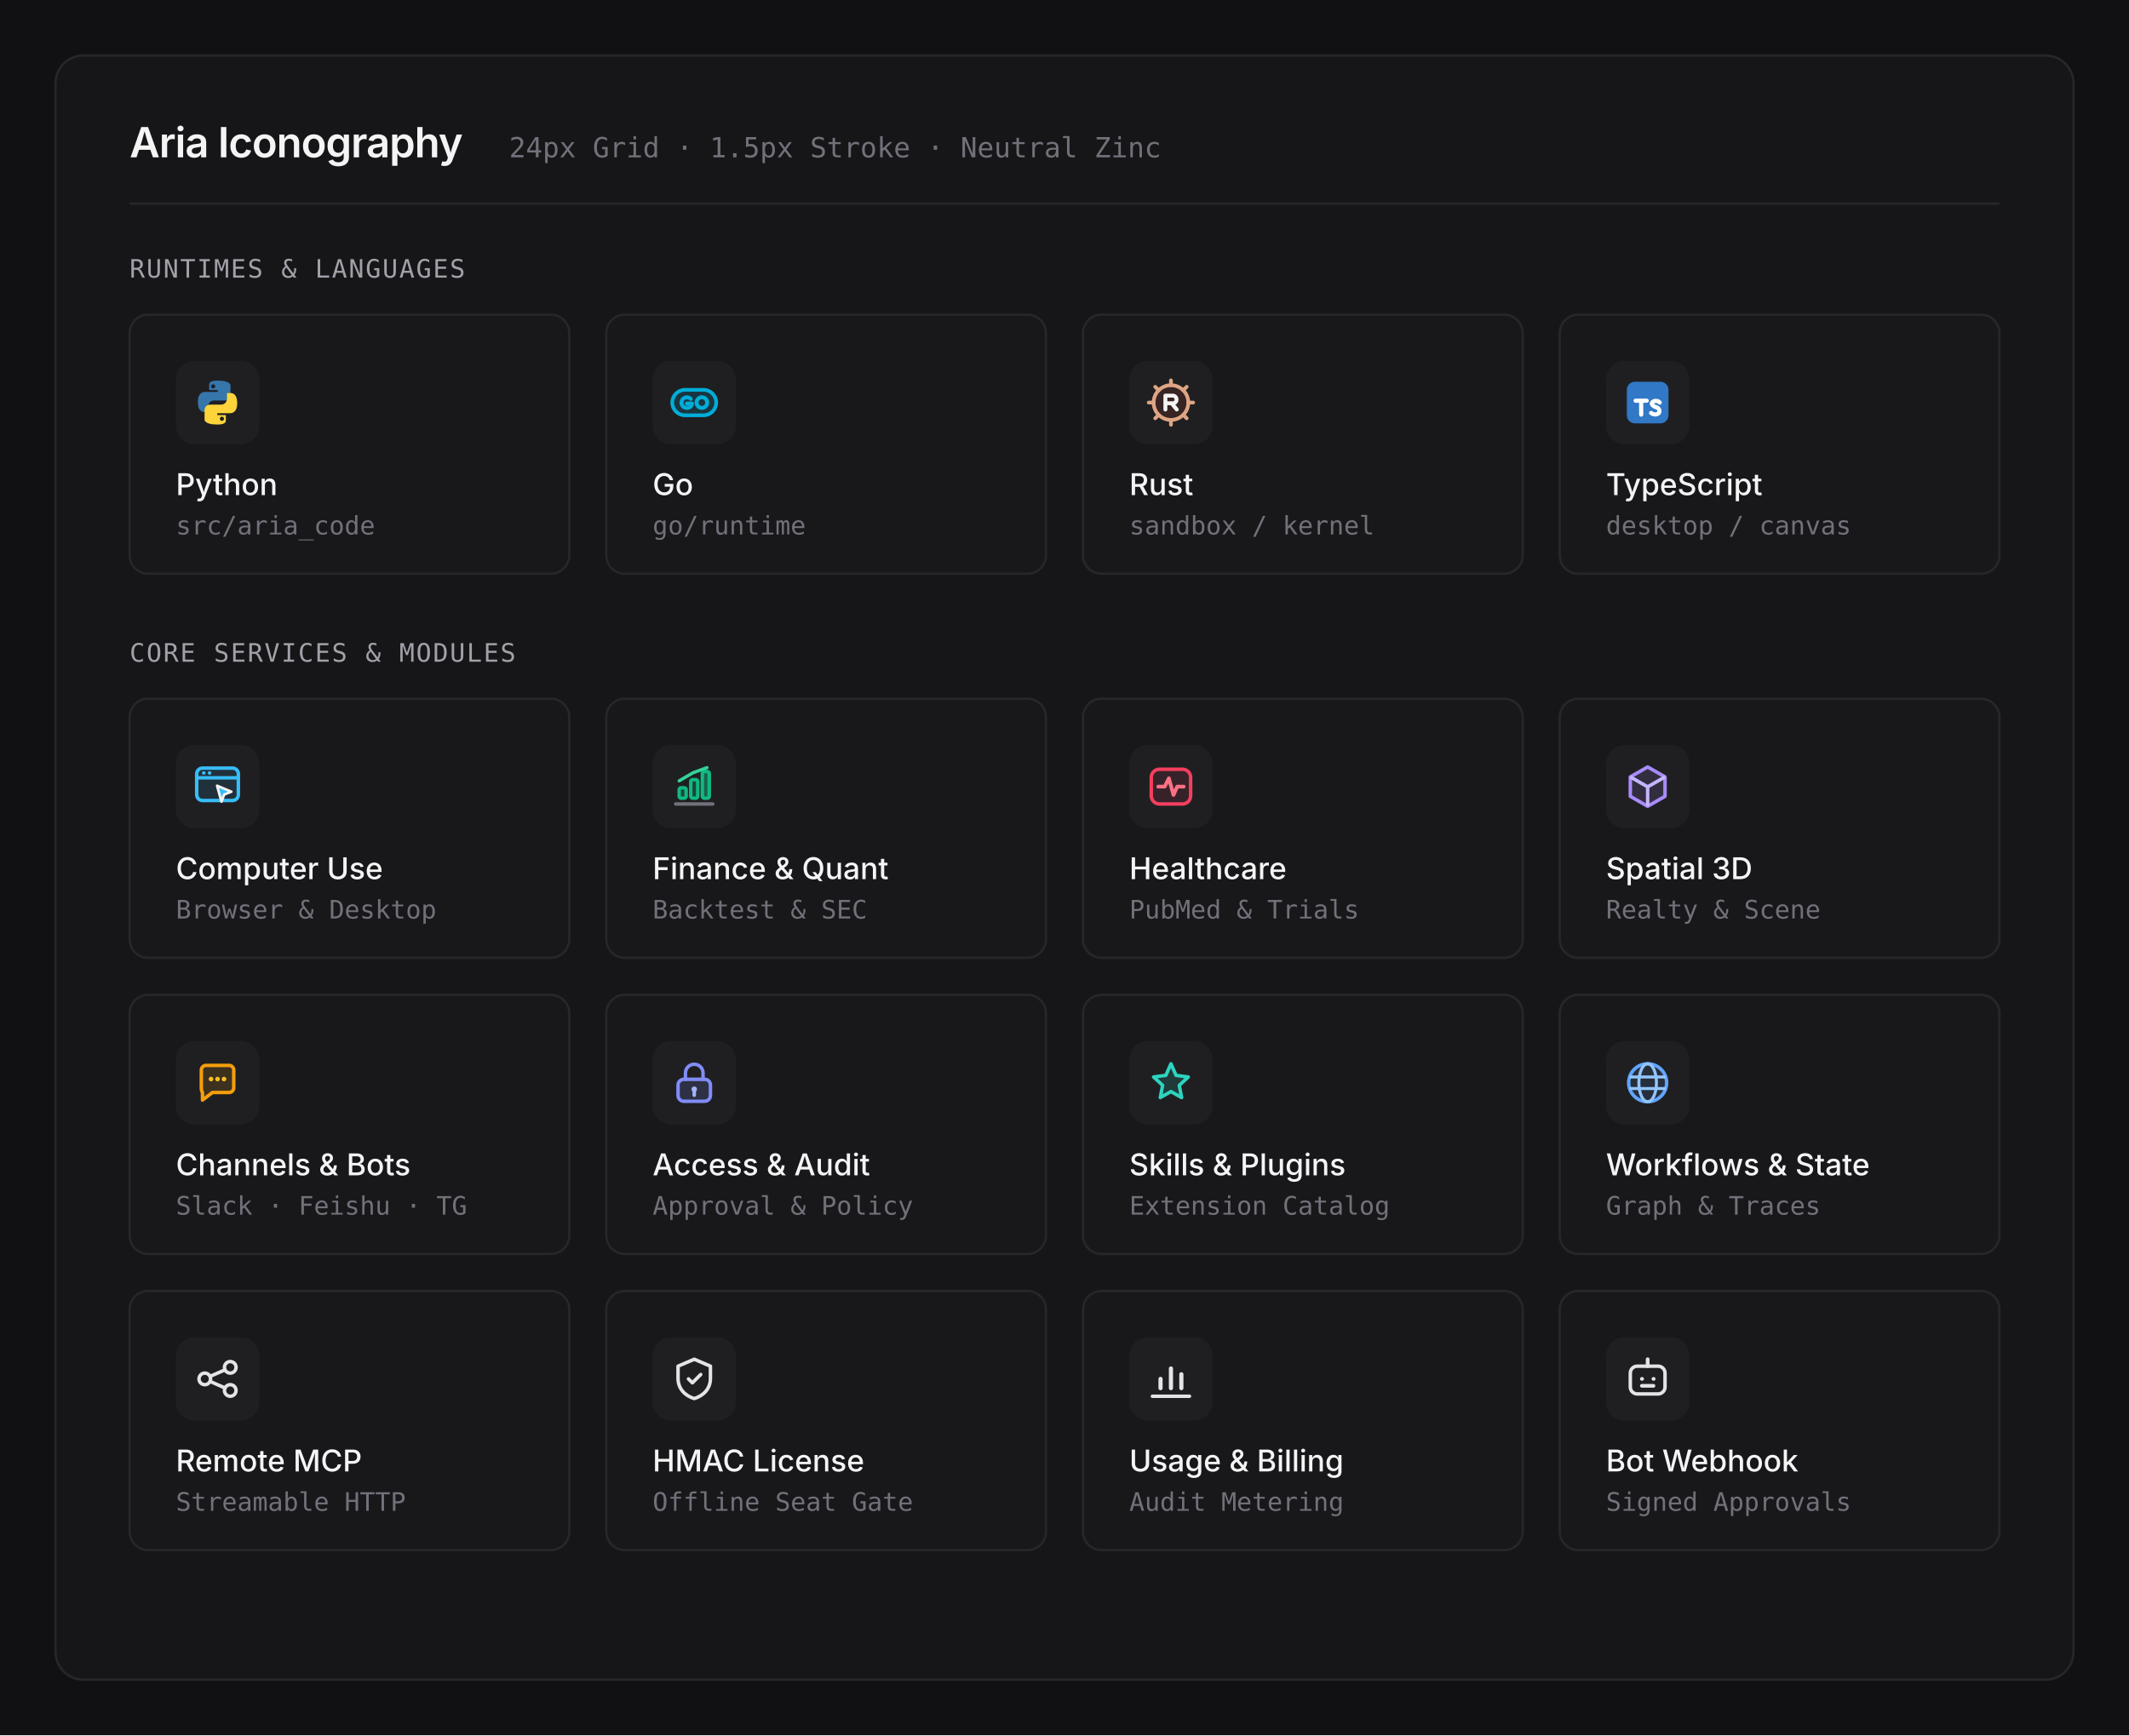
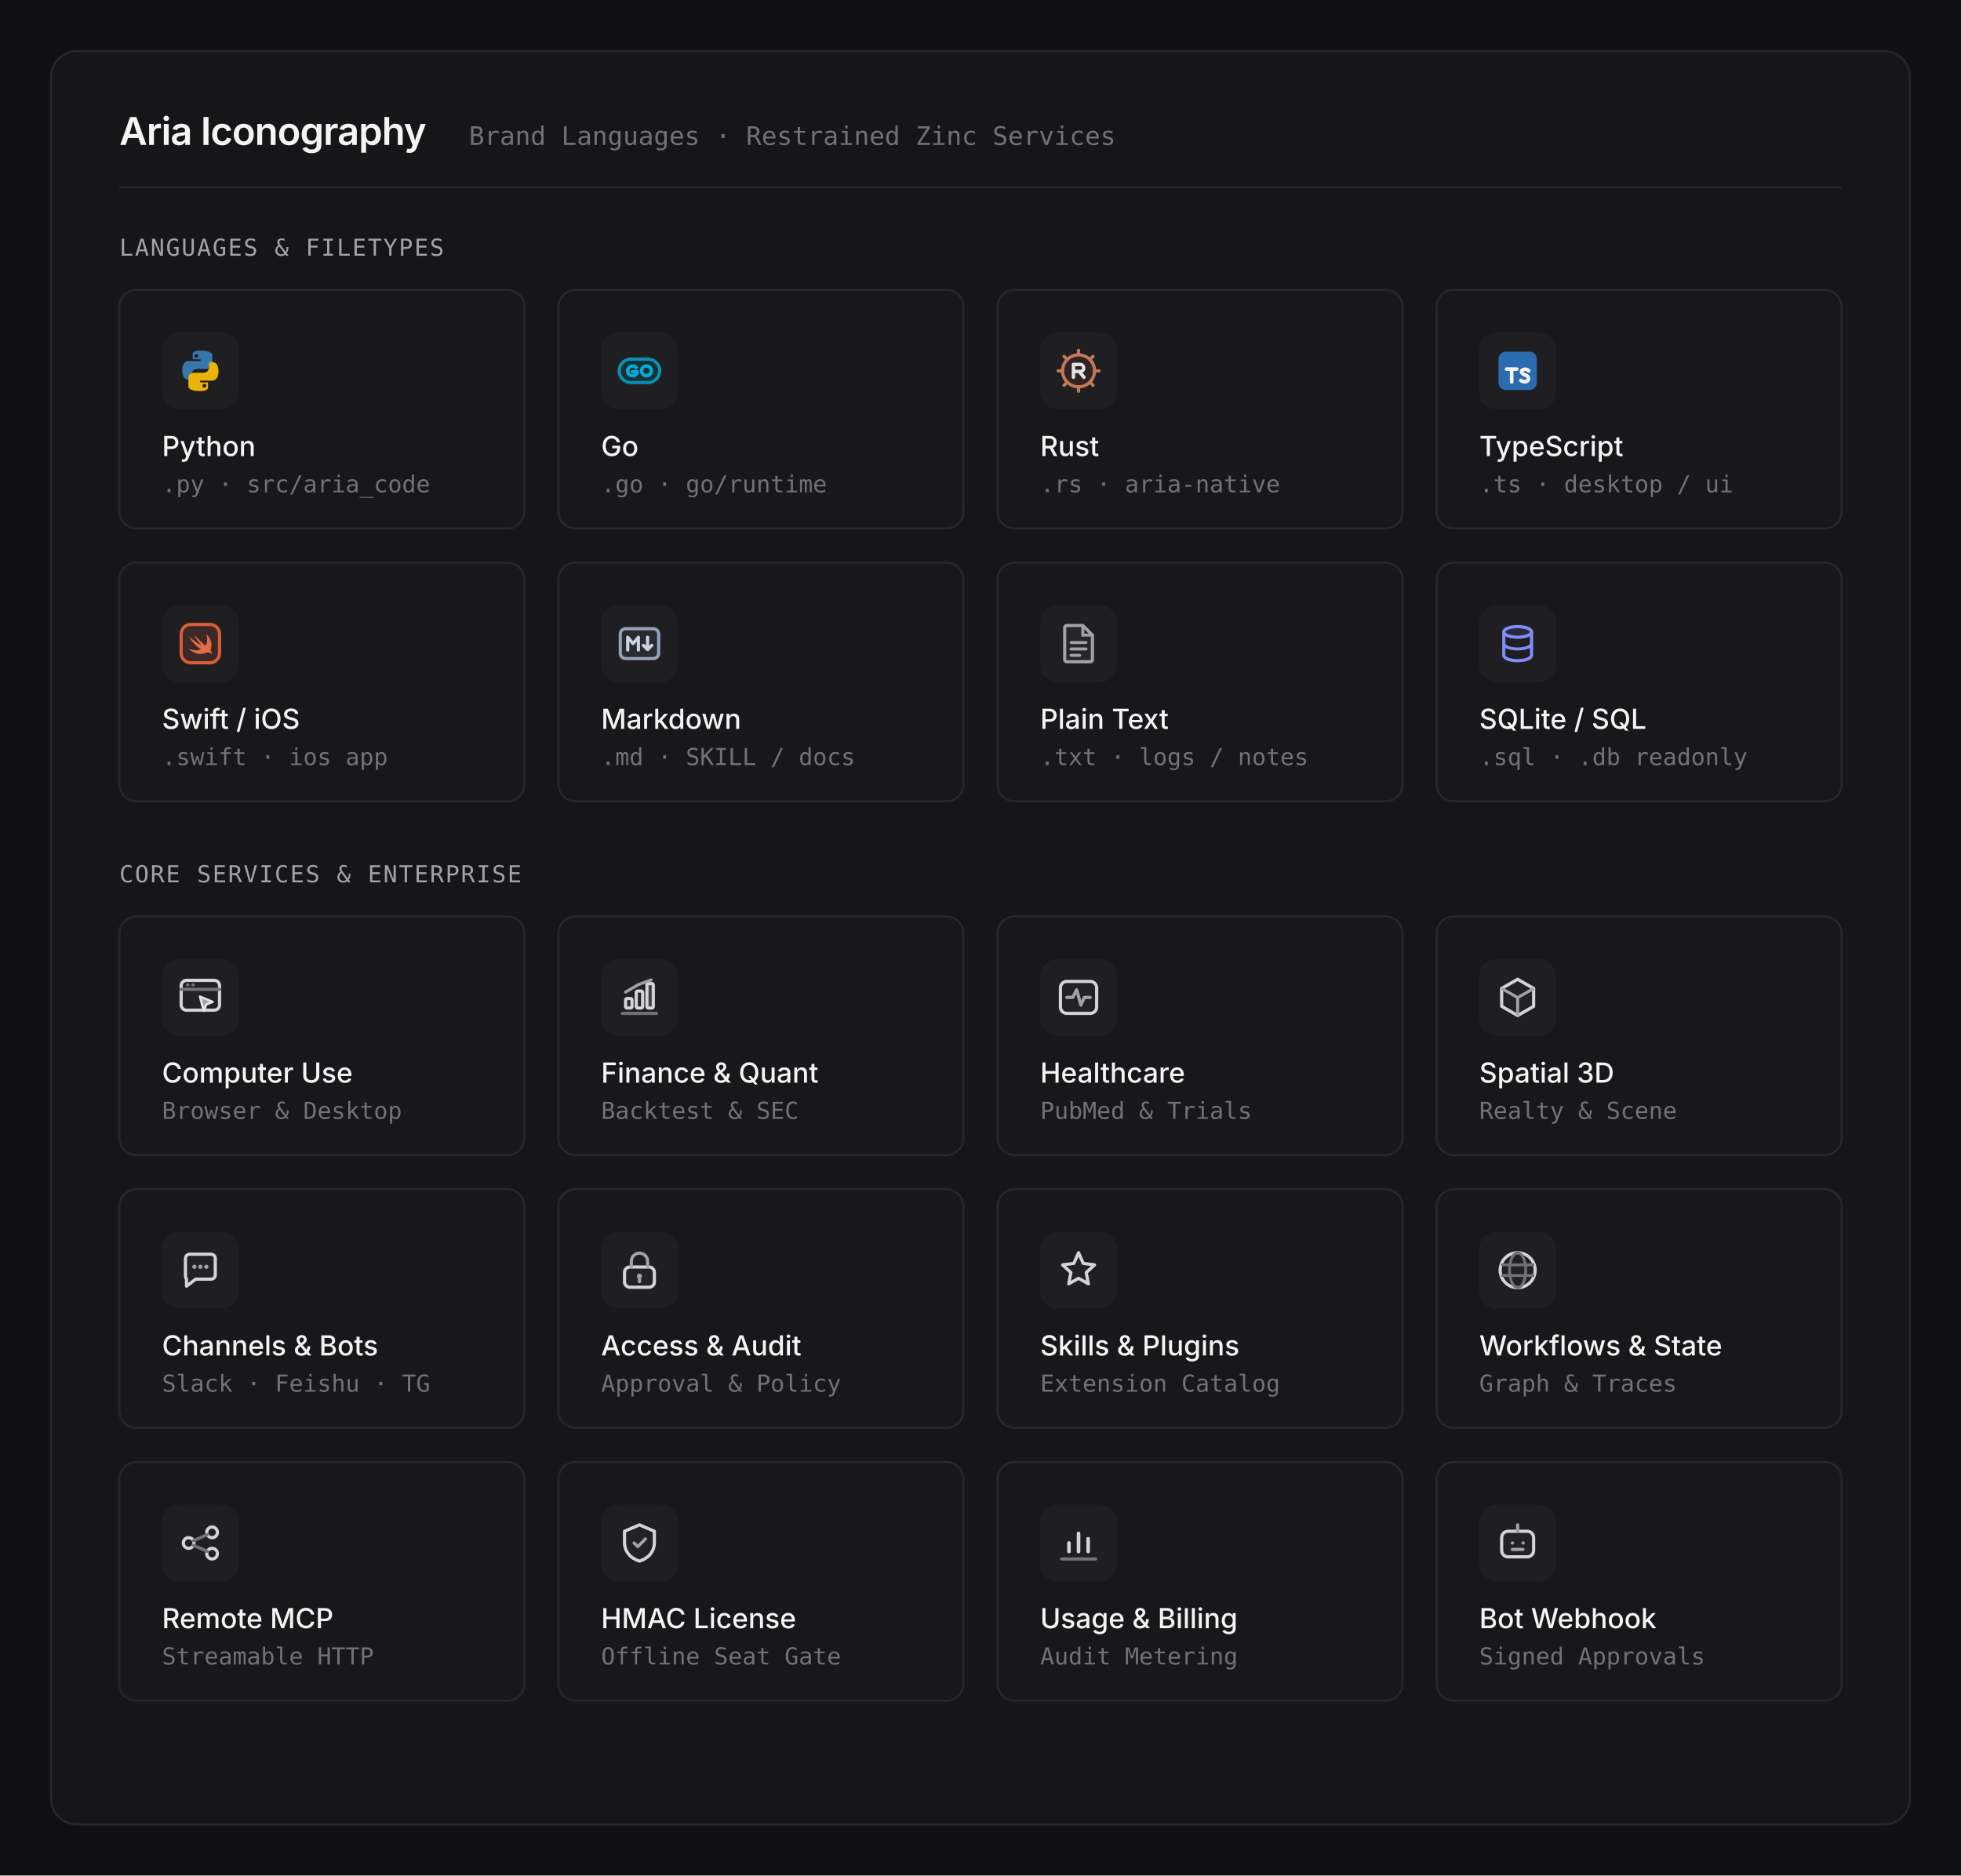
- <svg xmlns="http://www.w3.org/2000/svg" viewBox="0 0 920 750" width="920" height="750" fill="none">
+ <svg xmlns="http://www.w3.org/2000/svg" viewBox="0 0 920 880" width="920" height="880" fill="none">
  <defs>
    <symbol id="icon-lang-python" viewBox="0 0 24 24">
      <path d="M11.9 2.5C8.2 2.5 8.4 4.1 8.4 4.1V6.6H12.1V7.4H6.6C6.6 7.4 3.5 7.1 3.5 11.7C3.5 16.3 6.2 16.1 6.2 16.1H7.9V13.9C7.9 13.9 7.8 11.1 10.6 11.1H15.2C15.2 11.1 17.6 11.1 17.6 8.7V4.7C17.6 4.7 18 2.5 11.9 2.5ZM10.1 4.1C10.6 4.1 11 4.5 11 5C11 5.5 10.6 5.9 10.1 5.9C9.6 5.9 9.2 5.5 9.2 5C9.2 4.5 9.6 4.1 10.1 4.1Z" fill="#3776AB" />
-       <path d="M12.1 21.5C15.8 21.5 15.6 19.9 15.6 19.9V17.4H11.9V16.6H17.4C17.4 16.6 20.5 16.9 20.5 12.3C20.5 7.7 17.8 7.9 17.8 7.9H16.1V10.1C16.1 10.1 16.2 12.9 13.4 12.9H8.8C8.8 12.9 6.4 12.9 6.4 15.3V19.3C6.4 19.3 6 21.5 12.1 21.5ZM13.9 19.9C13.4 19.9 13 19.5 13 19C13 18.5 13.4 18.1 13.9 18.1C14.4 18.1 14.8 18.5 14.8 19C14.8 19.5 14.4 19.9 13.9 19.9Z" fill="#FFD43B" />
+       <path d="M12.1 21.5C15.8 21.5 15.6 19.9 15.6 19.9V17.4H11.9V16.6H17.4C17.4 16.6 20.5 16.9 20.5 12.3C20.5 7.7 17.8 7.9 17.8 7.9H16.1V10.1C16.1 10.1 16.2 12.9 13.4 12.9H8.8C8.8 12.9 6.4 12.9 6.4 15.3V19.3C6.4 19.3 6 21.5 12.1 21.5ZM13.9 19.9C13.4 19.9 13 19.5 13 19C13 18.5 13.4 18.1 13.9 18.1C14.4 18.1 14.8 18.5 14.8 19C14.8 19.5 14.4 19.9 13.9 19.9Z" fill="#EAB308" />
    </symbol>
    <symbol id="icon-lang-go" viewBox="0 0 24 24">
-       <rect x="2.5" y="6.5" width="19" height="11" rx="5.5" fill="#00ADD8" fill-opacity="0.16" stroke="#00ADD8" stroke-width="1.6" />
-       <path d="M10.5 10.4C9.9 9.8 9.1 9.6 8.3 9.8C7.1 10.1 6.4 11.1 6.5 12.3C6.6 13.5 7.6 14.3 8.9 14.3C10.1 14.3 10.9 13.5 11 12.4H8.8" stroke="#00ADD8" stroke-width="1.7" stroke-linecap="round" stroke-linejoin="round" />
-       <circle cx="15.3" cy="12" r="2.3" stroke="#00ADD8" stroke-width="1.7" />
+       <rect x="2.5" y="6.5" width="19" height="11" rx="5.5" fill="#0891B2" fill-opacity="0.14" stroke="#0891B2" stroke-width="1.5" />
+       <path d="M10.5 10.4C9.9 9.8 9.1 9.6 8.3 9.8C7.1 10.1 6.4 11.1 6.5 12.3C6.6 13.5 7.6 14.3 8.9 14.3C10.1 14.3 10.9 13.5 11 12.4H8.8" stroke="#00ADD8" stroke-width="1.6" stroke-linecap="round" stroke-linejoin="round" />
+       <circle cx="15.3" cy="12" r="2.3" stroke="#00ADD8" stroke-width="1.6" />
    </symbol>
    <symbol id="icon-lang-rust" viewBox="0 0 24 24">
-       <circle cx="12" cy="12" r="7.5" fill="#CE422B" fill-opacity="0.14" stroke="#DEA584" stroke-width="1.6" />
-       <path d="M12 2.4V4.5M12 19.5V21.6M2.4 12H4.5M19.5 12H21.6M5.2 5.2L6.7 6.7M17.3 17.3L18.8 18.8M18.8 5.2L17.3 6.7M6.7 17.3L5.2 18.8" stroke="#DEA584" stroke-width="1.6" stroke-linecap="round" />
-       <path d="M9.6 15V9H12.7C13.7 9 14.4 9.7 14.4 10.7C14.4 11.7 13.7 12.3 12.7 12.3H9.6M12.3 12.3L14.5 15" stroke="#F4F4F5" stroke-width="1.7" stroke-linecap="round" stroke-linejoin="round" />
+       <circle cx="12" cy="12" r="7.5" fill="#CE422B" fill-opacity="0.12" stroke="#C2785C" stroke-width="1.5" />
+       <path d="M12 2.4V4.5M12 19.5V21.6M2.4 12H4.5M19.5 12H21.6M5.2 5.2L6.7 6.7M17.3 17.3L18.8 18.8M18.8 5.2L17.3 6.7M6.7 17.3L5.2 18.8" stroke="#C2785C" stroke-width="1.5" stroke-linecap="round" />
+       <path d="M9.6 15V9H12.7C13.7 9 14.4 9.7 14.4 10.7C14.4 11.7 13.7 12.3 12.7 12.3H9.6M12.3 12.3L14.5 15" stroke="#E4E4E7" stroke-width="1.6" stroke-linecap="round" stroke-linejoin="round" />
    </symbol>
    <symbol id="icon-lang-ts" viewBox="0 0 24 24">
-       <rect x="3" y="3" width="18" height="18" rx="3.5" fill="#3178C6" />
-       <path d="M6.8 11.2H11.6M9.2 11.2V17.2" stroke="#FFFFFF" stroke-width="1.8" stroke-linecap="round" />
-       <path d="M17.2 12C16.7 11.2 15.1 11 14.2 11.7C13.3 12.4 14 13.4 15.4 13.9C16.8 14.3 17.4 15.3 16.9 16.4C16.3 17.3 14.5 17.4 13.5 16.5" stroke="#FFFFFF" stroke-width="1.8" stroke-linecap="round" />
+       <rect x="3" y="3" width="18" height="18" rx="3.5" fill="#2B6CB0" />
+       <path d="M6.8 11.2H11.6M9.2 11.2V17.2" stroke="#F4F4F5" stroke-width="1.7" stroke-linecap="round" />
+       <path d="M17.2 12C16.7 11.2 15.1 11 14.2 11.7C13.3 12.4 14 13.4 15.4 13.9C16.8 14.3 17.4 15.3 16.9 16.4C16.3 17.3 14.5 17.4 13.5 16.5" stroke="#F4F4F5" stroke-width="1.7" stroke-linecap="round" />
+     </symbol>
+     <symbol id="icon-lang-swift" viewBox="0 0 24 24">
+       <rect x="3" y="3" width="18" height="18" rx="4.5" fill="#D95D39" fill-opacity="0.16" stroke="#D95D39" stroke-width="1.5" />
+       <path d="M16.8 14.8C17.8 12.4 17 9.4 14.6 7.4C15.5 9.3 15.4 11.4 14.4 12.9C12.7 11.5 10.6 9.5 8.9 7.8C9.9 9.7 11.2 11.4 12.6 12.9C10.5 11.8 8.3 10.2 6.8 8.6C7.8 10.9 9.8 13.2 12.3 14.6C10.7 15.4 8.5 15.3 6.5 14.3C8.5 16.6 11.8 17.5 14.7 16.3C15.7 15.9 16.4 16.3 17.4 17C17.2 16.1 17 15.4 16.8 14.8Z" fill="#E06D44" />
+     </symbol>
+     <symbol id="icon-lang-markdown" viewBox="0 0 24 24">
+       <rect x="3" y="5" width="18" height="14" rx="2.5" fill="#64748B" fill-opacity="0.14" stroke="#94A3B8" stroke-width="1.5" />
+       <path d="M6.5 15V9L9 12L11.5 9V15" stroke="#CBD5E1" stroke-width="1.5" stroke-linecap="round" stroke-linejoin="round" />
+       <path d="M15.8 9V14.8M13.8 12.8L15.8 14.8L17.8 12.8" stroke="#CBD5E1" stroke-width="1.5" stroke-linecap="round" stroke-linejoin="round" />
+     </symbol>
+     <symbol id="icon-lang-text" viewBox="0 0 24 24">
+       <path d="M6.5 3.5H14L18.5 8V19.5C18.5 20.1 18.1 20.5 17.5 20.5H6.5C5.9 20.5 5.5 20.1 5.5 19.5V4.5C5.5 3.9 5.9 3.5 6.5 3.5Z" fill="#52525B" fill-opacity="0.14" stroke="#A1A1AA" stroke-width="1.5" stroke-linejoin="round" />
+       <path d="M14 3.5V8H18.5M8.5 11.5H15.5M8.5 14.5H15.5M8.5 17.5H12.5" stroke="#A1A1AA" stroke-width="1.4" stroke-linecap="round" />
+     </symbol>
+     <symbol id="icon-lang-sql" viewBox="0 0 24 24">
+       <ellipse cx="12" cy="6.5" rx="6.5" ry="2.5" fill="#6366F1" fill-opacity="0.14" stroke="#818CF8" stroke-width="1.5" />
+       <path d="M5.5 6.5V17.5C5.5 18.9 8.4 20 12 20C15.6 20 18.5 18.9 18.5 17.5V6.5" stroke="#818CF8" stroke-width="1.5" />
+       <path d="M5.5 12C5.5 13.4 8.4 14.5 12 14.5C15.6 14.5 18.5 13.4 18.5 12" stroke="#818CF8" stroke-width="1.4" />
    </symbol>
    <symbol id="icon-svc-computer-use" viewBox="0 0 24 24">
-       <rect x="3" y="4" width="18" height="14" rx="2.5" fill="#38BDF8" fill-opacity="0.12" stroke="#38BDF8" stroke-width="1.5" />
-       <path d="M3 8.2H21M6 6.1H6.1M8.5 6.1H8.6" stroke="#38BDF8" stroke-width="1.5" stroke-linecap="round" />
-       <path d="M11.8 11.6L18 14.2L14.9 15.4L13.7 18.5L11.8 11.6Z" fill="#38BDF8" stroke="#F4F4F5" stroke-width="1.1" stroke-linejoin="round" />
+       <rect x="3" y="4" width="18" height="14" rx="2.5" fill="#27272A" fill-opacity="0.45" stroke="#D4D4D8" stroke-width="1.5" />
+       <path d="M3 8.2H21M6 6.1H6.1M8.5 6.1H8.6" stroke="#71717A" stroke-width="1.5" stroke-linecap="round" />
+       <path d="M11.8 11.6L17.8 14.1L14.8 15.3L13.6 18.3L11.8 11.6Z" fill="#A1A1AA" stroke="#E4E4E7" stroke-width="1.1" stroke-linejoin="round" />
    </symbol>
    <symbol id="icon-svc-finance" viewBox="0 0 24 24">
      <path d="M4 19.5H20" stroke="#71717A" stroke-width="1.5" stroke-linecap="round" />
-       <rect x="5.5" y="12.5" width="3" height="4.5" rx="0.8" fill="#10B981" fill-opacity="0.25" stroke="#10B981" stroke-width="1.5" />
-       <rect x="10.5" y="9" width="3" height="8" rx="0.8" fill="#10B981" fill-opacity="0.25" stroke="#10B981" stroke-width="1.5" />
-       <rect x="15.5" y="5.5" width="3" height="11.5" rx="0.8" fill="#10B981" fill-opacity="0.45" stroke="#10B981" stroke-width="1.5" />
-       <path d="M5.5 9.5L11.5 6L17.5 3.8" stroke="#34D399" stroke-width="1.4" stroke-linecap="round" />
+       <rect x="5.5" y="12.5" width="3" height="4.5" rx="0.7" fill="#27272A" stroke="#D4D4D8" stroke-width="1.5" />
+       <rect x="10.5" y="9" width="3" height="8" rx="0.7" fill="#27272A" stroke="#D4D4D8" stroke-width="1.5" />
+       <rect x="15.5" y="5.5" width="3" height="11.5" rx="0.7" fill="#3F3F46" stroke="#D4D4D8" stroke-width="1.5" />
+       <path d="M5.5 9.5L11.5 6L17.5 3.8" stroke="#A1A1AA" stroke-width="1.4" stroke-linecap="round" />
    </symbol>
    <symbol id="icon-svc-healthcare" viewBox="0 0 24 24">
-       <rect x="3.5" y="4.5" width="17" height="15" rx="3.5" fill="#F43F5E" fill-opacity="0.12" stroke="#F43F5E" stroke-width="1.5" />
-       <path d="M6.5 12H9.3L11.1 8.4L13.1 15.6L14.7 12H17.5" stroke="#FB7185" stroke-width="1.6" stroke-linecap="round" stroke-linejoin="round" />
+       <rect x="3.5" y="4.5" width="17" height="15" rx="3" fill="#27272A" fill-opacity="0.45" stroke="#D4D4D8" stroke-width="1.5" />
+       <path d="M6.5 12H9.3L11.1 8.4L13.1 15.6L14.7 12H17.5" stroke="#A1A1AA" stroke-width="1.5" stroke-linecap="round" stroke-linejoin="round" />
    </symbol>
    <symbol id="icon-svc-spatial3d" viewBox="0 0 24 24">
-       <path d="M12 3.5L19.5 7.8V16.2L12 20.5L4.5 16.2V7.8L12 3.5Z" fill="#A78BFA" fill-opacity="0.14" stroke="#A78BFA" stroke-width="1.5" stroke-linejoin="round" />
-       <path d="M4.5 7.8L12 12.1L19.5 7.8M12 12.1V20.5" stroke="#C4B5FD" stroke-width="1.5" stroke-linejoin="round" />
+       <path d="M12 3.5L19.5 7.8V16.2L12 20.5L4.5 16.2V7.8L12 3.5Z" fill="#27272A" fill-opacity="0.45" stroke="#D4D4D8" stroke-width="1.5" stroke-linejoin="round" />
+       <path d="M4.5 7.8L12 12.1L19.5 7.8M12 12.1V20.5" stroke="#A1A1AA" stroke-width="1.4" stroke-linejoin="round" />
    </symbol>
    <symbol id="icon-svc-bots" viewBox="0 0 24 24">
-       <path d="M5 6.5C5 5.4 5.9 4.5 7 4.5H17C18.1 4.5 19 5.4 19 6.5V14.2C19 15.3 18.1 16.2 17 16.2H9.8L5.5 19.5V16.2C5.2 15.9 5 15.1 5 14.2V6.5Z" fill="#F59E0B" fill-opacity="0.14" stroke="#F59E0B" stroke-width="1.5" stroke-linejoin="round" />
-       <circle cx="9.2" cy="10.4" r="1" fill="#FBBF24" />
-       <circle cx="12" cy="10.4" r="1" fill="#FBBF24" />
-       <circle cx="14.8" cy="10.4" r="1" fill="#FBBF24" />
+       <path d="M5 6.5C5 5.4 5.9 4.5 7 4.5H17C18.1 4.5 19 5.4 19 6.5V14.2C19 15.3 18.1 16.2 17 16.2H9.8L5.5 19.5V16.2C5.2 15.9 5 15.1 5 14.2V6.5Z" fill="#27272A" fill-opacity="0.45" stroke="#D4D4D8" stroke-width="1.5" stroke-linejoin="round" />
+       <circle cx="9.2" cy="10.4" r="1" fill="#A1A1AA" />
+       <circle cx="12" cy="10.4" r="1" fill="#A1A1AA" />
+       <circle cx="14.8" cy="10.4" r="1" fill="#A1A1AA" />
    </symbol>
    <symbol id="icon-svc-security" viewBox="0 0 24 24">
-       <rect x="5" y="10.5" width="14" height="9.5" rx="2.5" fill="#818CF8" fill-opacity="0.16" stroke="#818CF8" stroke-width="1.5" />
-       <path d="M8.2 10.5V7.8C8.2 5.7 9.9 4 12 4C14.1 4 15.8 5.7 15.8 7.8V10.5" stroke="#818CF8" stroke-width="1.5" stroke-linecap="round" />
-       <circle cx="12" cy="14.8" r="1.2" fill="#A5B4FC" />
-       <path d="M12 16V17.4" stroke="#A5B4FC" stroke-width="1.5" stroke-linecap="round" />
+       <rect x="5" y="10.5" width="14" height="9.5" rx="2.5" fill="#27272A" fill-opacity="0.45" stroke="#D4D4D8" stroke-width="1.5" />
+       <path d="M8.2 10.5V7.8C8.2 5.7 9.9 4 12 4C14.1 4 15.8 5.7 15.8 7.8V10.5" stroke="#A1A1AA" stroke-width="1.5" stroke-linecap="round" />
+       <circle cx="12" cy="14.8" r="1.2" fill="#A1A1AA" />
+       <path d="M12 16V17.4" stroke="#A1A1AA" stroke-width="1.5" stroke-linecap="round" />
    </symbol>
    <symbol id="icon-svc-skills" viewBox="0 0 24 24">
-       <path d="M12 3.8L14.2 8.8L19.5 9.5L15.6 13.1L16.6 18.4L12 15.8L7.4 18.4L8.4 13.1L4.5 9.5L9.8 8.8L12 3.8Z" fill="#2DD4BF" fill-opacity="0.15" stroke="#2DD4BF" stroke-width="1.5" stroke-linejoin="round" />
+       <path d="M12 3.8L14.2 8.8L19.5 9.5L15.6 13.1L16.6 18.4L12 15.8L7.4 18.4L8.4 13.1L4.5 9.5L9.8 8.8L12 3.8Z" fill="#27272A" fill-opacity="0.45" stroke="#D4D4D8" stroke-width="1.5" stroke-linejoin="round" />
    </symbol>
    <symbol id="icon-svc-world" viewBox="0 0 24 24">
-       <circle cx="12" cy="12" r="8.2" fill="#60A5FA" fill-opacity="0.12" stroke="#60A5FA" stroke-width="1.5" />
-       <ellipse cx="12" cy="12" rx="3.8" ry="8.2" stroke="#93C5FD" stroke-width="1.3" />
-       <path d="M4.2 9.5H19.8M4.2 14.5H19.8" stroke="#93C5FD" stroke-width="1.3" />
+       <circle cx="12" cy="12" r="8.2" fill="#27272A" fill-opacity="0.45" stroke="#D4D4D8" stroke-width="1.5" />
+       <ellipse cx="12" cy="12" rx="3.8" ry="8.2" stroke="#71717A" stroke-width="1.3" />
+       <path d="M4.2 9.5H19.8M4.2 14.5H19.8" stroke="#71717A" stroke-width="1.3" />
    </symbol>
    <symbol id="icon-mcp-http" viewBox="0 0 24 24">
-       <circle cx="6.5" cy="12" r="2.5" stroke="currentColor" stroke-width="1.5" />
-       <circle cx="17.5" cy="7" r="2.5" stroke="currentColor" stroke-width="1.5" />
-       <circle cx="17.5" cy="17" r="2.5" stroke="currentColor" stroke-width="1.5" />
-       <path d="M8.8 10.9L15.2 8.1M8.8 13.1L15.2 15.9" stroke="currentColor" stroke-width="1.5" stroke-linecap="round" />
+       <circle cx="6.5" cy="12" r="2.5" stroke="#D4D4D8" stroke-width="1.5" />
+       <circle cx="17.5" cy="7" r="2.5" stroke="#D4D4D8" stroke-width="1.5" />
+       <circle cx="17.5" cy="17" r="2.5" stroke="#D4D4D8" stroke-width="1.5" />
+       <path d="M8.8 10.9L15.2 8.1M8.8 13.1L15.2 15.9" stroke="#71717A" stroke-width="1.5" stroke-linecap="round" />
    </symbol>
    <symbol id="icon-license-shield" viewBox="0 0 24 24">
-       <path d="M12 3.5L19 6.5V11.8C19 16.2 16 19.3 12 20.5C8 19.3 5 16.2 5 11.8V6.5L12 3.5Z" stroke="currentColor" stroke-width="1.5" stroke-linejoin="round" />
-       <path d="M9.5 12L11.2 13.7L14.8 10.1" stroke="currentColor" stroke-width="1.5" stroke-linecap="round" stroke-linejoin="round" />
+       <path d="M12 3.5L19 6.5V11.8C19 16.2 16 19.3 12 20.5C8 19.3 5 16.2 5 11.8V6.5L12 3.5Z" fill="#27272A" fill-opacity="0.45" stroke="#D4D4D8" stroke-width="1.5" stroke-linejoin="round" />
+       <path d="M9.5 12L11.2 13.7L14.8 10.1" stroke="#A1A1AA" stroke-width="1.5" stroke-linecap="round" stroke-linejoin="round" />
    </symbol>
    <symbol id="icon-audit-usage" viewBox="0 0 24 24">
-       <path d="M4 19.5H20" stroke="currentColor" stroke-width="1.5" stroke-linecap="round" />
-       <path d="M7.5 16V12M12 16V7.5M16.5 16V10" stroke="currentColor" stroke-width="1.8" stroke-linecap="round" />
+       <path d="M4 19.5H20" stroke="#71717A" stroke-width="1.5" stroke-linecap="round" />
+       <path d="M7.5 16V12M12 16V7.5M16.5 16V10" stroke="#D4D4D8" stroke-width="1.7" stroke-linecap="round" />
    </symbol>
    <symbol id="icon-webhook-bot" viewBox="0 0 24 24">
-       <rect x="4.5" y="6.5" width="15" height="12" rx="3" stroke="currentColor" stroke-width="1.5" />
-       <path d="M12 3.5V6.5M9.5 12H9.6M14.5 12H14.6M9.5 15H14.5" stroke="currentColor" stroke-width="1.6" stroke-linecap="round" />
+       <rect x="4.5" y="6.5" width="15" height="12" rx="3" fill="#27272A" fill-opacity="0.45" stroke="#D4D4D8" stroke-width="1.5" />
+       <path d="M12 3.5V6.5M9.5 12H9.6M14.5 12H14.6M9.5 15H14.5" stroke="#A1A1AA" stroke-width="1.5" stroke-linecap="round" />
    </symbol>
  </defs>
-   <rect width="920" height="750" fill="#111113" />
-   <rect x="24" y="24" width="872" height="702" rx="12" fill="#161618" stroke="#27272A" stroke-width="1" />
+   <rect width="920" height="880" fill="#111113" />
+   <rect x="24" y="24" width="872" height="832" rx="12" fill="#161618" stroke="#27272A" stroke-width="1" />
  <text x="56" y="68" fill="#F4F4F5" font-family="-apple-system, BlinkMacSystemFont, Inter, sans-serif" font-size="18" font-weight="600" letter-spacing="-0.02em">Aria Iconography</text>
-   <text x="220" y="68" fill="#71717A" font-family="ui-monospace, SFMono-Regular, monospace" font-size="12">24px Grid · 1.5px Stroke · Neutral Zinc</text>
+   <text x="220" y="68" fill="#71717A" font-family="ui-monospace, SFMono-Regular, monospace" font-size="12">Brand Languages · Restrained Zinc Services</text>
  <line x1="56" y1="88" x2="864" y2="88" stroke="#27272A" stroke-width="1" />
-   <text x="56" y="120" fill="#A1A1AA" font-family="ui-monospace, SFMono-Regular, monospace" font-size="11" letter-spacing="0.06em">RUNTIMES &amp; LANGUAGES</text>
-   <g transform="translate(56, 136)" color="#E4E4E7">
+   <text x="56" y="120" fill="#A1A1AA" font-family="ui-monospace, SFMono-Regular, monospace" font-size="11" letter-spacing="0.06em">LANGUAGES &amp; FILETYPES</text>
+   <g transform="translate(56, 136)">
    <rect width="190" height="112" rx="8" fill="#18181B" stroke="#27272A" />
    <rect x="20" y="20" width="36" height="36" rx="8" fill="#27272A" fill-opacity="0.5" />
    <use href="#icon-lang-python" x="26" y="26" width="24" height="24" />
    <text x="20" y="78" fill="#F4F4F5" font-family="-apple-system, sans-serif" font-size="13" font-weight="500">Python</text>
-     <text x="20" y="95" fill="#71717A" font-family="ui-monospace, monospace" font-size="11">src/aria_code</text>
-   </g>
-   <g transform="translate(262, 136)" color="#E4E4E7">
+     <text x="20" y="95" fill="#71717A" font-family="ui-monospace, monospace" font-size="11">.py · src/aria_code</text>
+   </g>
+   <g transform="translate(262, 136)">
    <rect width="190" height="112" rx="8" fill="#18181B" stroke="#27272A" />
    <rect x="20" y="20" width="36" height="36" rx="8" fill="#27272A" fill-opacity="0.5" />
    <use href="#icon-lang-go" x="26" y="26" width="24" height="24" />
    <text x="20" y="78" fill="#F4F4F5" font-family="-apple-system, sans-serif" font-size="13" font-weight="500">Go</text>
-     <text x="20" y="95" fill="#71717A" font-family="ui-monospace, monospace" font-size="11">go/runtime</text>
-   </g>
-   <g transform="translate(468, 136)" color="#E4E4E7">
+     <text x="20" y="95" fill="#71717A" font-family="ui-monospace, monospace" font-size="11">.go · go/runtime</text>
+   </g>
+   <g transform="translate(468, 136)">
    <rect width="190" height="112" rx="8" fill="#18181B" stroke="#27272A" />
    <rect x="20" y="20" width="36" height="36" rx="8" fill="#27272A" fill-opacity="0.5" />
    <use href="#icon-lang-rust" x="26" y="26" width="24" height="24" />
    <text x="20" y="78" fill="#F4F4F5" font-family="-apple-system, sans-serif" font-size="13" font-weight="500">Rust</text>
-     <text x="20" y="95" fill="#71717A" font-family="ui-monospace, monospace" font-size="11">sandbox / kernel</text>
-   </g>
-   <g transform="translate(674, 136)" color="#E4E4E7">
+     <text x="20" y="95" fill="#71717A" font-family="ui-monospace, monospace" font-size="11">.rs · aria-native</text>
+   </g>
+   <g transform="translate(674, 136)">
    <rect width="190" height="112" rx="8" fill="#18181B" stroke="#27272A" />
    <rect x="20" y="20" width="36" height="36" rx="8" fill="#27272A" fill-opacity="0.5" />
    <use href="#icon-lang-ts" x="26" y="26" width="24" height="24" />
    <text x="20" y="78" fill="#F4F4F5" font-family="-apple-system, sans-serif" font-size="13" font-weight="500">TypeScript</text>
-     <text x="20" y="95" fill="#71717A" font-family="ui-monospace, monospace" font-size="11">desktop / canvas</text>
-   </g>
-   <text x="56" y="286" fill="#A1A1AA" font-family="ui-monospace, SFMono-Regular, monospace" font-size="11" letter-spacing="0.06em">CORE SERVICES &amp; MODULES</text>
-   <g transform="translate(56, 302)" color="#E4E4E7">
+     <text x="20" y="95" fill="#71717A" font-family="ui-monospace, monospace" font-size="11">.ts · desktop / ui</text>
+   </g>
+   <g transform="translate(56, 264)">
+     <rect width="190" height="112" rx="8" fill="#18181B" stroke="#27272A" />
+     <rect x="20" y="20" width="36" height="36" rx="8" fill="#27272A" fill-opacity="0.5" />
+     <use href="#icon-lang-swift" x="26" y="26" width="24" height="24" />
+     <text x="20" y="78" fill="#F4F4F5" font-family="-apple-system, sans-serif" font-size="13" font-weight="500">Swift / iOS</text>
+     <text x="20" y="95" fill="#71717A" font-family="ui-monospace, monospace" font-size="11">.swift · ios app</text>
+   </g>
+   <g transform="translate(262, 264)">
+     <rect width="190" height="112" rx="8" fill="#18181B" stroke="#27272A" />
+     <rect x="20" y="20" width="36" height="36" rx="8" fill="#27272A" fill-opacity="0.5" />
+     <use href="#icon-lang-markdown" x="26" y="26" width="24" height="24" />
+     <text x="20" y="78" fill="#F4F4F5" font-family="-apple-system, sans-serif" font-size="13" font-weight="500">Markdown</text>
+     <text x="20" y="95" fill="#71717A" font-family="ui-monospace, monospace" font-size="11">.md · SKILL / docs</text>
+   </g>
+   <g transform="translate(468, 264)">
+     <rect width="190" height="112" rx="8" fill="#18181B" stroke="#27272A" />
+     <rect x="20" y="20" width="36" height="36" rx="8" fill="#27272A" fill-opacity="0.5" />
+     <use href="#icon-lang-text" x="26" y="26" width="24" height="24" />
+     <text x="20" y="78" fill="#F4F4F5" font-family="-apple-system, sans-serif" font-size="13" font-weight="500">Plain Text</text>
+     <text x="20" y="95" fill="#71717A" font-family="ui-monospace, monospace" font-size="11">.txt · logs / notes</text>
+   </g>
+   <g transform="translate(674, 264)">
+     <rect width="190" height="112" rx="8" fill="#18181B" stroke="#27272A" />
+     <rect x="20" y="20" width="36" height="36" rx="8" fill="#27272A" fill-opacity="0.5" />
+     <use href="#icon-lang-sql" x="26" y="26" width="24" height="24" />
+     <text x="20" y="78" fill="#F4F4F5" font-family="-apple-system, sans-serif" font-size="13" font-weight="500">SQLite / SQL</text>
+     <text x="20" y="95" fill="#71717A" font-family="ui-monospace, monospace" font-size="11">.sql · .db readonly</text>
+   </g>
+   <text x="56" y="414" fill="#A1A1AA" font-family="ui-monospace, SFMono-Regular, monospace" font-size="11" letter-spacing="0.06em">CORE SERVICES &amp; ENTERPRISE</text>
+   <g transform="translate(56, 430)">
    <rect width="190" height="112" rx="8" fill="#18181B" stroke="#27272A" />
    <rect x="20" y="20" width="36" height="36" rx="8" fill="#27272A" fill-opacity="0.5" />
    <use href="#icon-svc-computer-use" x="26" y="26" width="24" height="24" />
    <text x="20" y="78" fill="#F4F4F5" font-family="-apple-system, sans-serif" font-size="13" font-weight="500">Computer Use</text>
    <text x="20" y="95" fill="#71717A" font-family="ui-monospace, monospace" font-size="11">Browser &amp; Desktop</text>
  </g>
-   <g transform="translate(262, 302)" color="#E4E4E7">
+   <g transform="translate(262, 430)">
    <rect width="190" height="112" rx="8" fill="#18181B" stroke="#27272A" />
    <rect x="20" y="20" width="36" height="36" rx="8" fill="#27272A" fill-opacity="0.5" />
    <use href="#icon-svc-finance" x="26" y="26" width="24" height="24" />
    <text x="20" y="78" fill="#F4F4F5" font-family="-apple-system, sans-serif" font-size="13" font-weight="500">Finance &amp; Quant</text>
    <text x="20" y="95" fill="#71717A" font-family="ui-monospace, monospace" font-size="11">Backtest &amp; SEC</text>
  </g>
-   <g transform="translate(468, 302)" color="#E4E4E7">
+   <g transform="translate(468, 430)">
    <rect width="190" height="112" rx="8" fill="#18181B" stroke="#27272A" />
    <rect x="20" y="20" width="36" height="36" rx="8" fill="#27272A" fill-opacity="0.5" />
    <use href="#icon-svc-healthcare" x="26" y="26" width="24" height="24" />
    <text x="20" y="78" fill="#F4F4F5" font-family="-apple-system, sans-serif" font-size="13" font-weight="500">Healthcare</text>
    <text x="20" y="95" fill="#71717A" font-family="ui-monospace, monospace" font-size="11">PubMed &amp; Trials</text>
  </g>
-   <g transform="translate(674, 302)" color="#E4E4E7">
+   <g transform="translate(674, 430)">
    <rect width="190" height="112" rx="8" fill="#18181B" stroke="#27272A" />
    <rect x="20" y="20" width="36" height="36" rx="8" fill="#27272A" fill-opacity="0.5" />
    <use href="#icon-svc-spatial3d" x="26" y="26" width="24" height="24" />
    <text x="20" y="78" fill="#F4F4F5" font-family="-apple-system, sans-serif" font-size="13" font-weight="500">Spatial 3D</text>
    <text x="20" y="95" fill="#71717A" font-family="ui-monospace, monospace" font-size="11">Realty &amp; Scene</text>
  </g>
-   <g transform="translate(56, 430)" color="#E4E4E7">
+   <g transform="translate(56, 558)">
    <rect width="190" height="112" rx="8" fill="#18181B" stroke="#27272A" />
    <rect x="20" y="20" width="36" height="36" rx="8" fill="#27272A" fill-opacity="0.5" />
    <use href="#icon-svc-bots" x="26" y="26" width="24" height="24" />
    <text x="20" y="78" fill="#F4F4F5" font-family="-apple-system, sans-serif" font-size="13" font-weight="500">Channels &amp; Bots</text>
    <text x="20" y="95" fill="#71717A" font-family="ui-monospace, monospace" font-size="11">Slack · Feishu · TG</text>
  </g>
-   <g transform="translate(262, 430)" color="#E4E4E7">
+   <g transform="translate(262, 558)">
    <rect width="190" height="112" rx="8" fill="#18181B" stroke="#27272A" />
    <rect x="20" y="20" width="36" height="36" rx="8" fill="#27272A" fill-opacity="0.5" />
    <use href="#icon-svc-security" x="26" y="26" width="24" height="24" />
    <text x="20" y="78" fill="#F4F4F5" font-family="-apple-system, sans-serif" font-size="13" font-weight="500">Access &amp; Audit</text>
    <text x="20" y="95" fill="#71717A" font-family="ui-monospace, monospace" font-size="11">Approval &amp; Policy</text>
  </g>
-   <g transform="translate(468, 430)" color="#E4E4E7">
+   <g transform="translate(468, 558)">
    <rect width="190" height="112" rx="8" fill="#18181B" stroke="#27272A" />
    <rect x="20" y="20" width="36" height="36" rx="8" fill="#27272A" fill-opacity="0.5" />
    <use href="#icon-svc-skills" x="26" y="26" width="24" height="24" />
    <text x="20" y="78" fill="#F4F4F5" font-family="-apple-system, sans-serif" font-size="13" font-weight="500">Skills &amp; Plugins</text>
    <text x="20" y="95" fill="#71717A" font-family="ui-monospace, monospace" font-size="11">Extension Catalog</text>
  </g>
-   <g transform="translate(674, 430)" color="#E4E4E7">
+   <g transform="translate(674, 558)">
    <rect width="190" height="112" rx="8" fill="#18181B" stroke="#27272A" />
    <rect x="20" y="20" width="36" height="36" rx="8" fill="#27272A" fill-opacity="0.5" />
    <use href="#icon-svc-world" x="26" y="26" width="24" height="24" />
    <text x="20" y="78" fill="#F4F4F5" font-family="-apple-system, sans-serif" font-size="13" font-weight="500">Workflows &amp; State</text>
    <text x="20" y="95" fill="#71717A" font-family="ui-monospace, monospace" font-size="11">Graph &amp; Traces</text>
  </g>
-   <g transform="translate(56, 558)" color="#E4E4E7">
+   <g transform="translate(56, 686)">
    <rect width="190" height="112" rx="8" fill="#18181B" stroke="#27272A" />
    <rect x="20" y="20" width="36" height="36" rx="8" fill="#27272A" fill-opacity="0.5" />
    <use href="#icon-mcp-http" x="26" y="26" width="24" height="24" />
    <text x="20" y="78" fill="#F4F4F5" font-family="-apple-system, sans-serif" font-size="13" font-weight="500">Remote MCP</text>
    <text x="20" y="95" fill="#71717A" font-family="ui-monospace, monospace" font-size="11">Streamable HTTP</text>
  </g>
-   <g transform="translate(262, 558)" color="#E4E4E7">
+   <g transform="translate(262, 686)">
    <rect width="190" height="112" rx="8" fill="#18181B" stroke="#27272A" />
    <rect x="20" y="20" width="36" height="36" rx="8" fill="#27272A" fill-opacity="0.5" />
    <use href="#icon-license-shield" x="26" y="26" width="24" height="24" />
    <text x="20" y="78" fill="#F4F4F5" font-family="-apple-system, sans-serif" font-size="13" font-weight="500">HMAC License</text>
    <text x="20" y="95" fill="#71717A" font-family="ui-monospace, monospace" font-size="11">Offline Seat Gate</text>
  </g>
-   <g transform="translate(468, 558)" color="#E4E4E7">
+   <g transform="translate(468, 686)">
    <rect width="190" height="112" rx="8" fill="#18181B" stroke="#27272A" />
    <rect x="20" y="20" width="36" height="36" rx="8" fill="#27272A" fill-opacity="0.5" />
    <use href="#icon-audit-usage" x="26" y="26" width="24" height="24" />
    <text x="20" y="78" fill="#F4F4F5" font-family="-apple-system, sans-serif" font-size="13" font-weight="500">Usage &amp; Billing</text>
    <text x="20" y="95" fill="#71717A" font-family="ui-monospace, monospace" font-size="11">Audit Metering</text>
  </g>
-   <g transform="translate(674, 558)" color="#E4E4E7">
+   <g transform="translate(674, 686)">
    <rect width="190" height="112" rx="8" fill="#18181B" stroke="#27272A" />
    <rect x="20" y="20" width="36" height="36" rx="8" fill="#27272A" fill-opacity="0.5" />
    <use href="#icon-webhook-bot" x="26" y="26" width="24" height="24" />
    <text x="20" y="78" fill="#F4F4F5" font-family="-apple-system, sans-serif" font-size="13" font-weight="500">Bot Webhook</text>
    <text x="20" y="95" fill="#71717A" font-family="ui-monospace, monospace" font-size="11">Signed Approvals</text>
  </g>
</svg>
